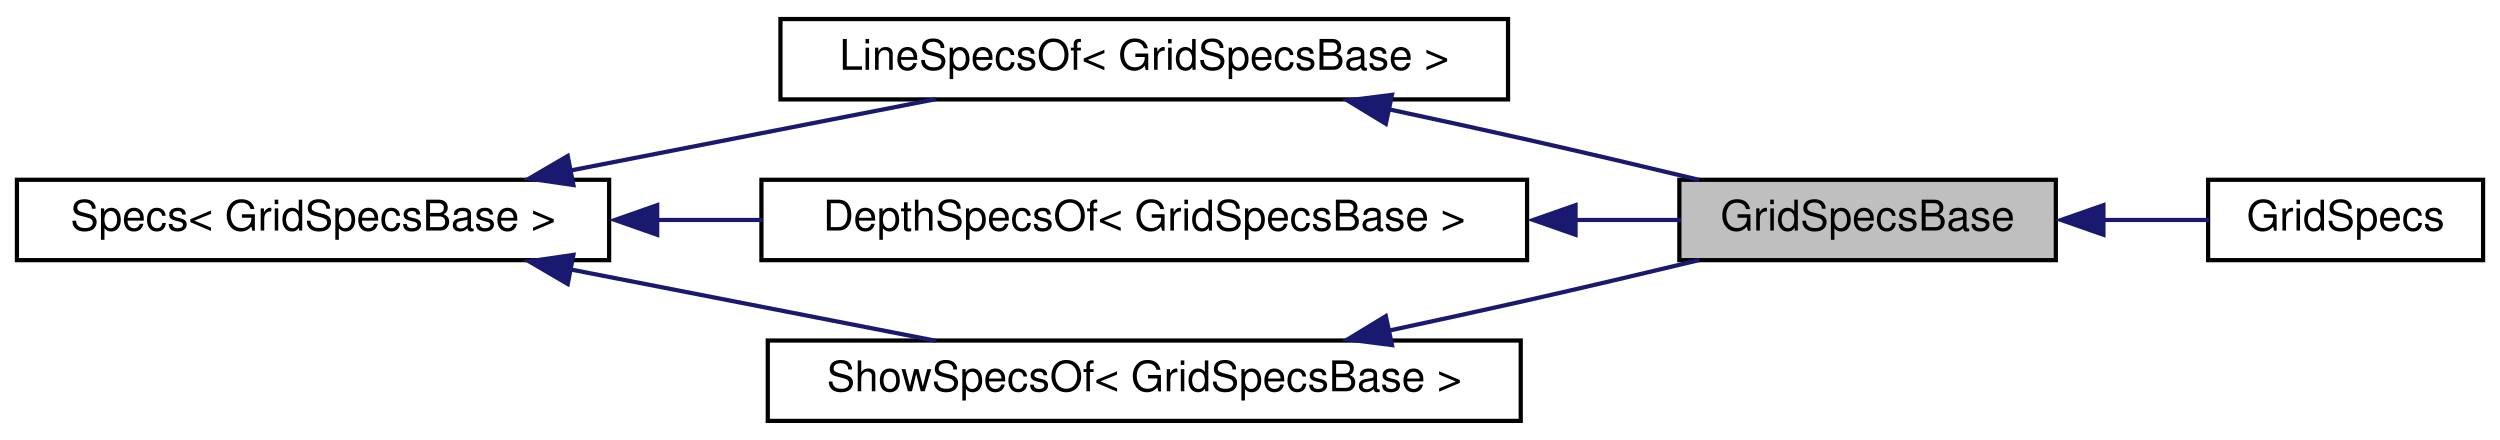
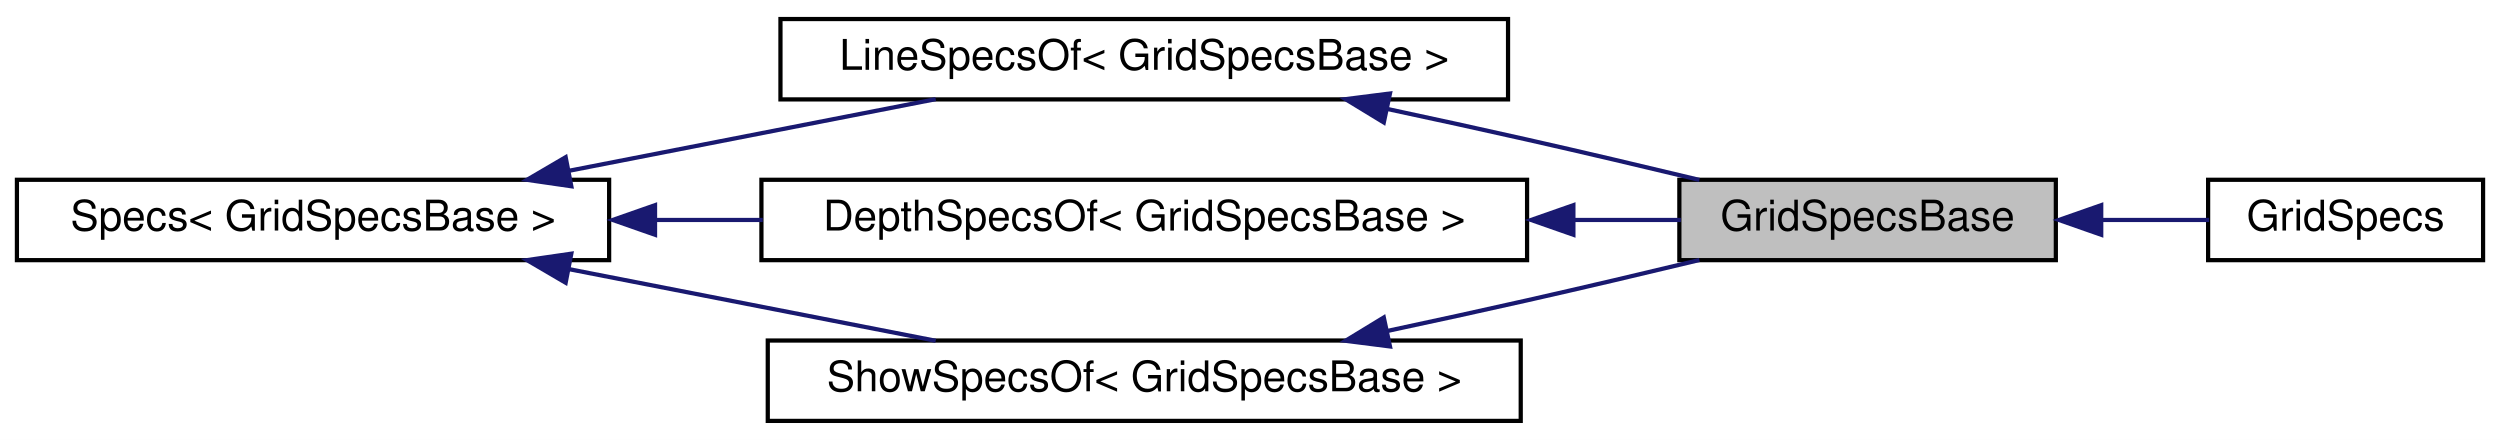
<svg xmlns="http://www.w3.org/2000/svg" xmlns:xlink="http://www.w3.org/1999/xlink" width="591pt" height="104pt" viewBox="0.00 0.00 591.00 104.00">
  <g id="graph0" class="graph" transform="scale(1 1) rotate(0) translate(4 100)">
    <polygon fill="white" stroke="none" points="-4,4 -4,-100 587,-100 587,4 -4,4" />
    <g id="node1" class="node">
      <g id="a_node1">
        <a xlink:title="The class used to specify options for grid lines along axis tics (major or minor).">
          <polygon fill="#bfbfbf" stroke="black" points="393,-38.5 393,-57.5 482,-57.5 482,-38.5 393,-38.5" />
          <text text-anchor="middle" x="437.5" y="-45.5" font-family="Helvetica,sans-Serif" font-size="10.00">GridSpecsBase</text>
        </a>
      </g>
    </g>
    <g id="node6" class="node">
      <g id="a_node6">
        <a xlink:href="classsciplot_1_1GridSpecs.html" target="_top" xlink:title="The class used to specify options for grid.">
          <polygon fill="white" stroke="black" points="518,-38.5 518,-57.5 583,-57.5 583,-38.5 518,-38.5" />
          <text text-anchor="middle" x="550.5" y="-45.5" font-family="Helvetica,sans-Serif" font-size="10.00">GridSpecs</text>
        </a>
      </g>
    </g>
    <g id="edge7" class="edge">
-       <path fill="none" stroke="midnightblue" d="M493.02,-48C501.68,-48 510.36,-48 518.24,-48" />
-       <polygon fill="midnightblue" stroke="midnightblue" points="493.25,-44.5 483.25,-48 493.25,-51.5 493.25,-44.5" />
+       <path fill="none" stroke="midnightblue" d="M492.73,-48C501.48,-48 510.27,-48 518.24,-48" />
+       <polygon fill="midnightblue" stroke="midnightblue" points="492.73,-44.5 482.73,-48 492.73,-51.5 492.73,-44.5" />
    </g>
    <g id="node2" class="node">
      <g id="a_node2">
        <a xlink:href="classsciplot_1_1LineSpecsOf.html" target="_top" xlink:title=" ">
          <polygon fill="white" stroke="black" points="180.5,-76.5 180.5,-95.5 352.5,-95.5 352.5,-76.5 180.5,-76.5" />
          <text text-anchor="middle" x="266.5" y="-83.5" font-family="Helvetica,sans-Serif" font-size="10.00">LineSpecsOf&lt; GridSpecsBase &gt;</text>
        </a>
      </g>
    </g>
    <g id="edge1" class="edge">
-       <path fill="none" stroke="midnightblue" d="M324.23,-74.18C335.12,-71.85 346.42,-69.39 357,-67 370.29,-64 384.79,-60.58 397.73,-57.47" />
-       <polygon fill="midnightblue" stroke="midnightblue" points="323.61,-70.74 314.56,-76.24 325.07,-77.58 323.61,-70.74" />
+       <path fill="none" stroke="midnightblue" d="M323.54,-74.33C334.64,-71.96 346.2,-69.44 357,-67 370.29,-64 384.79,-60.58 397.73,-57.47" />
+       <polygon fill="midnightblue" stroke="midnightblue" points="323.13,-71.05 314.08,-76.56 324.59,-77.9 323.13,-71.05" />
    </g>
    <g id="node3" class="node">
      <g id="a_node3">
        <a xlink:href="classsciplot_1_1Specs.html" target="_top" xlink:title=" ">
          <polygon fill="white" stroke="black" points="0,-38.5 0,-57.5 140,-57.5 140,-38.5 0,-38.5" />
          <text text-anchor="middle" x="70" y="-45.5" font-family="Helvetica,sans-Serif" font-size="10.00">Specs&lt; GridSpecsBase &gt;</text>
        </a>
      </g>
    </g>
    <g id="edge2" class="edge">
-       <path fill="none" stroke="midnightblue" d="M130.74,-59.67C158.49,-65.09 191.04,-71.45 217.2,-76.56" />
-       <polygon fill="midnightblue" stroke="midnightblue" points="131.55,-56.26 121.06,-57.78 130.21,-63.13 131.55,-56.26" />
+       <path fill="none" stroke="midnightblue" d="M130.37,-59.6C158.2,-65.04 190.93,-71.43 217.2,-76.56" />
+       <polygon fill="midnightblue" stroke="midnightblue" points="131.06,-55.97 120.58,-57.49 129.72,-62.84 131.06,-55.97" />
    </g>
    <g id="node4" class="node">
      <g id="a_node4">
        <a xlink:href="classsciplot_1_1DepthSpecsOf.html" target="_top" xlink:title=" ">
          <polygon fill="white" stroke="black" points="176,-38.5 176,-57.5 357,-57.5 357,-38.5 176,-38.5" />
          <text text-anchor="middle" x="266.5" y="-45.5" font-family="Helvetica,sans-Serif" font-size="10.00">DepthSpecsOf&lt; GridSpecsBase &gt;</text>
        </a>
      </g>
    </g>
    <g id="edge4" class="edge">
-       <path fill="none" stroke="midnightblue" d="M151.35,-48C159.58,-48 167.98,-48 176.31,-48" />
-       <polygon fill="midnightblue" stroke="midnightblue" points="151.36,-44.5 141.36,-48 151.36,-51.5 151.36,-44.5" />
+       <path fill="none" stroke="midnightblue" d="M150.78,-48C159.2,-48 167.79,-48 176.31,-48" />
+       <polygon fill="midnightblue" stroke="midnightblue" points="150.85,-44.5 140.85,-48 150.85,-51.5 150.85,-44.5" />
    </g>
    <g id="node5" class="node">
      <g id="a_node5">
        <a xlink:href="classsciplot_1_1ShowSpecsOf.html" target="_top" xlink:title=" ">
          <polygon fill="white" stroke="black" points="177.5,-0.5 177.5,-19.5 355.5,-19.5 355.5,-0.5 177.5,-0.5" />
          <text text-anchor="middle" x="266.5" y="-7.5" font-family="Helvetica,sans-Serif" font-size="10.00">ShowSpecsOf&lt; GridSpecsBase &gt;</text>
        </a>
      </g>
    </g>
    <g id="edge6" class="edge">
-       <path fill="none" stroke="midnightblue" d="M130.74,-36.33C158.49,-30.91 191.04,-24.55 217.2,-19.44" />
-       <polygon fill="midnightblue" stroke="midnightblue" points="130.21,-32.87 121.06,-38.22 131.55,-39.74 130.21,-32.87" />
+       <path fill="none" stroke="midnightblue" d="M130.37,-36.4C158.2,-30.96 190.93,-24.57 217.2,-19.44" />
+       <polygon fill="midnightblue" stroke="midnightblue" points="129.72,-33.16 120.58,-38.51 131.06,-40.03 129.72,-33.16" />
    </g>
    <g id="edge3" class="edge">
-       <path fill="none" stroke="midnightblue" d="M368.45,-48C377.13,-48 385.56,-48 393.36,-48" />
-       <polygon fill="midnightblue" stroke="midnightblue" points="368.46,-44.5 358.46,-48 368.46,-51.5 368.46,-44.5" />
+       <path fill="none" stroke="midnightblue" d="M367.87,-48C376.75,-48 385.38,-48 393.36,-48" />
+       <polygon fill="midnightblue" stroke="midnightblue" points="367.95,-44.5 357.95,-48 367.95,-51.5 367.95,-44.5" />
    </g>
    <g id="edge5" class="edge">
-       <path fill="none" stroke="midnightblue" d="M324.23,-21.82C335.12,-24.15 346.42,-26.61 357,-29 370.29,-32 384.79,-35.42 397.73,-38.53" />
-       <polygon fill="midnightblue" stroke="midnightblue" points="325.07,-18.42 314.56,-19.76 323.61,-25.26 325.07,-18.42" />
+       <path fill="none" stroke="midnightblue" d="M323.54,-21.67C334.64,-24.04 346.2,-26.56 357,-29 370.29,-32 384.79,-35.42 397.73,-38.53" />
+       <polygon fill="midnightblue" stroke="midnightblue" points="324.59,-18.1 314.08,-19.44 323.13,-24.95 324.59,-18.1" />
    </g>
  </g>
</svg>
